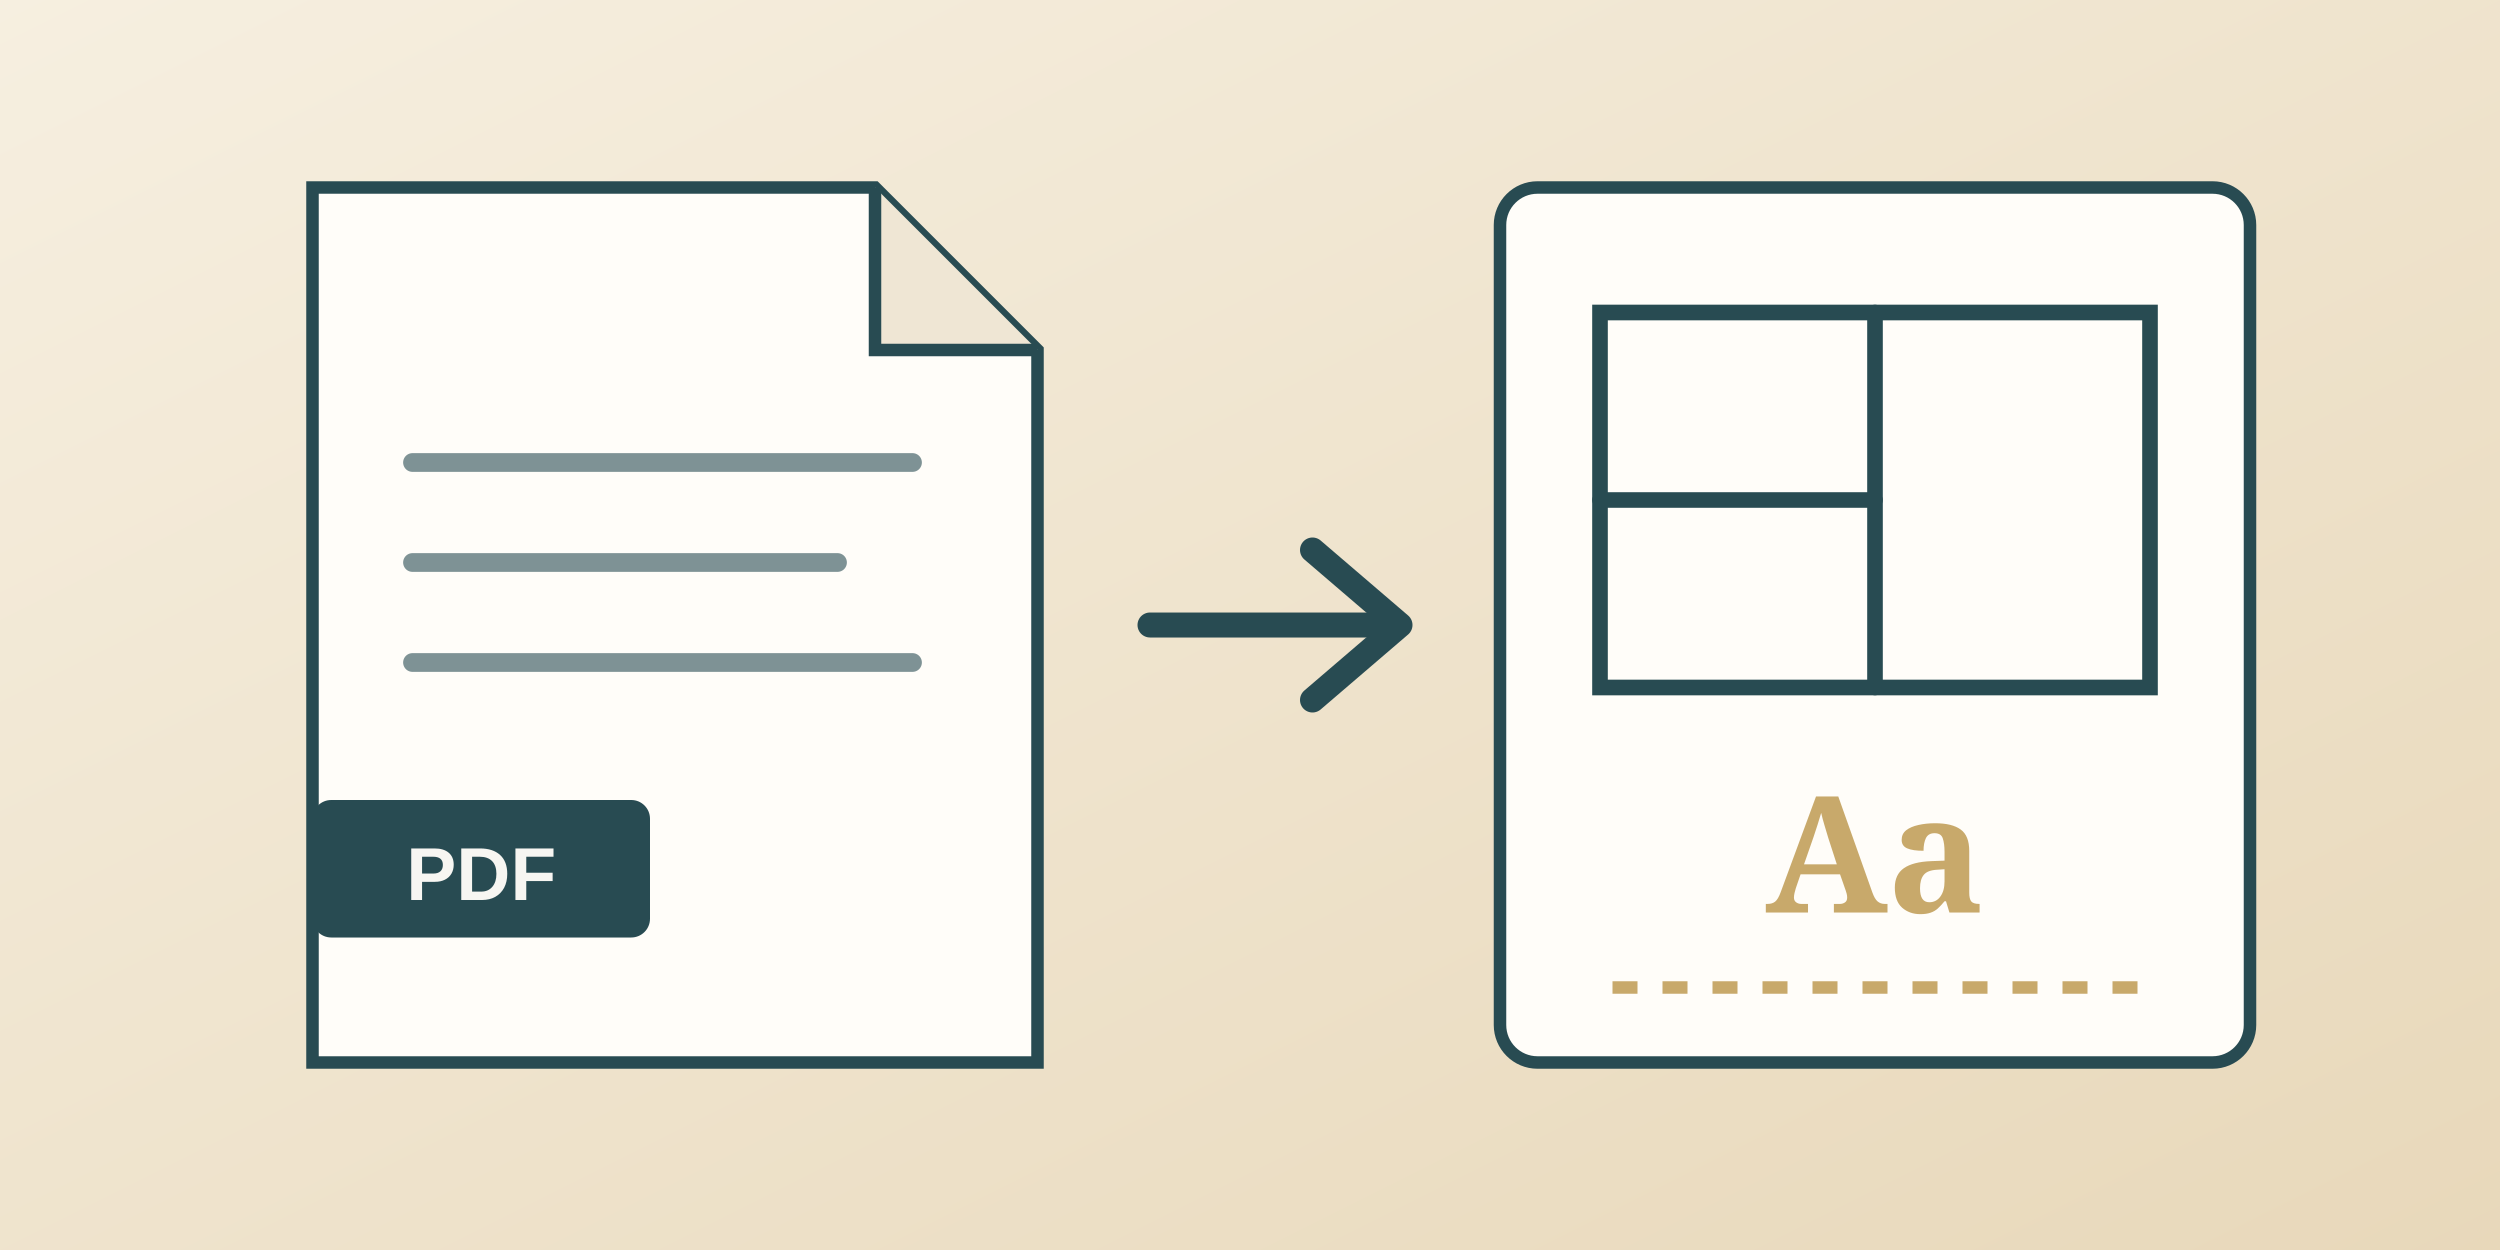
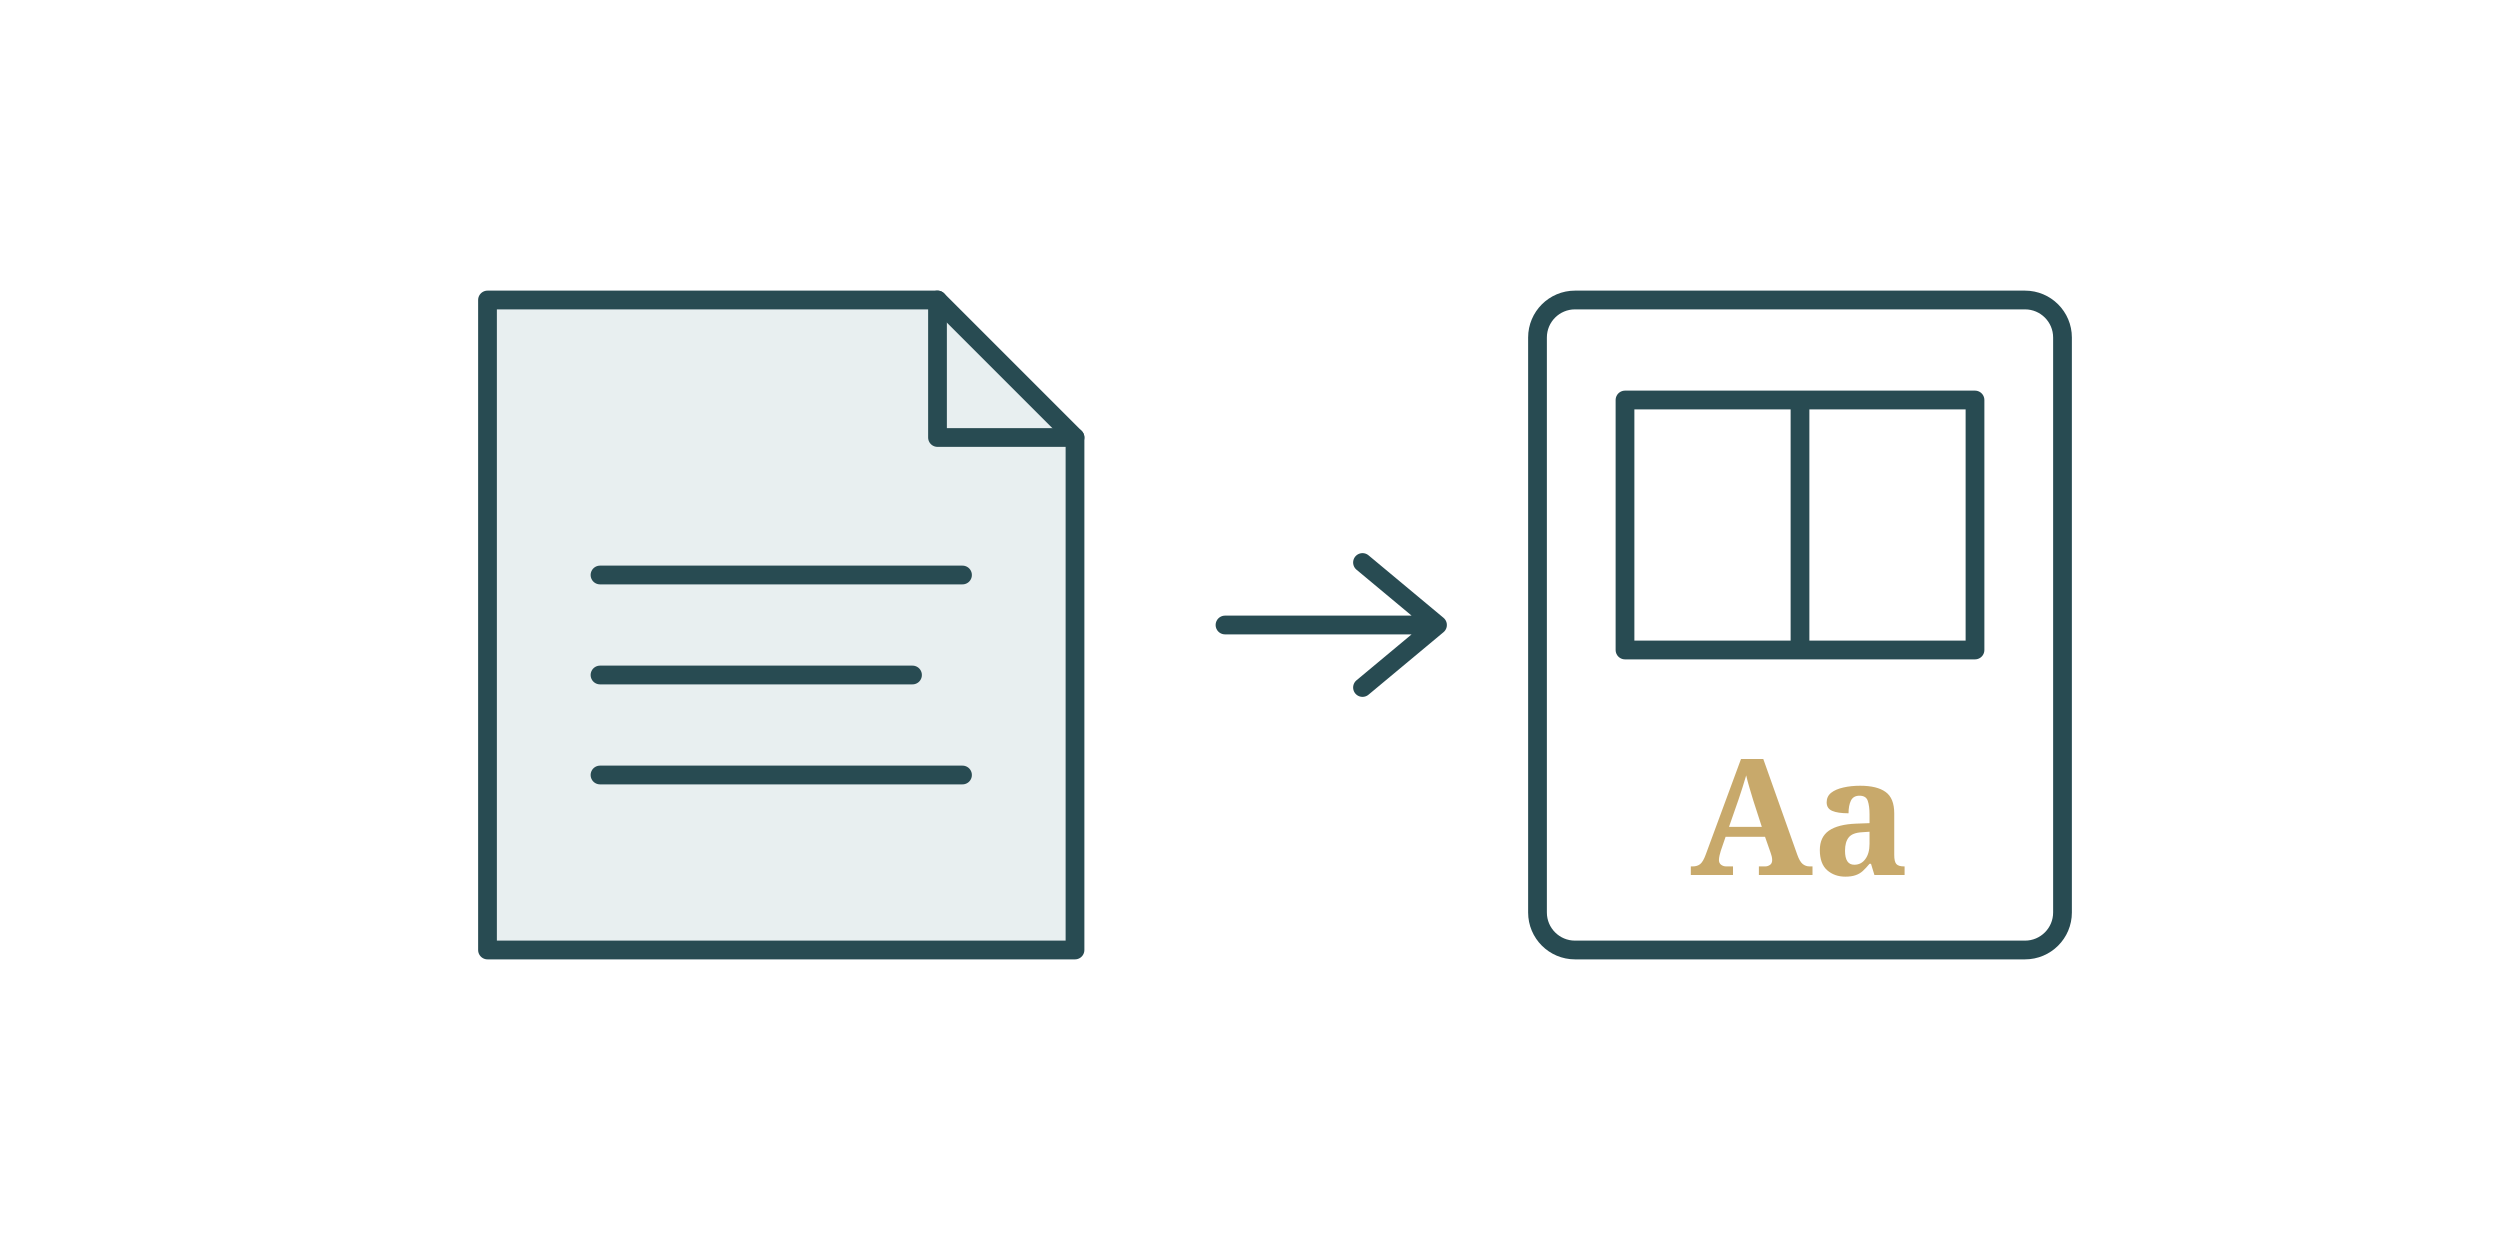
- <svg xmlns="http://www.w3.org/2000/svg" viewBox="0 0 400 200" role="img" aria-label="PDF page converted into a CAD drawing with text">
-   <defs>
-     <linearGradient id="bg" x1="0" y1="0" x2="1" y2="1">
-       <stop offset="0" stop-color="#f6efe0" />
-       <stop offset="1" stop-color="#e8d8ba" />
-     </linearGradient>
-   </defs>
-   <rect width="400" height="200" fill="url(#bg)" />
-   <path d="M50 30 H140 L166 56 V170 H50 Z" fill="#fffdf9" stroke="#284b52" stroke-width="2" />
-   <path d="M140 30 V56 H166" fill="#efe6d4" stroke="#284b52" stroke-width="2" />
-   <rect x="50" y="128" width="54" height="22" rx="3" fill="#284b52" />
-   <text x="77" y="144" font-family="Manrope, Arial, sans-serif" font-size="12" font-weight="800" fill="#f7f6f2" text-anchor="middle">PDF</text>
-   <g stroke="#284b52" stroke-width="3" stroke-linecap="round" opacity="0.6">
-     <path d="M66 74 H146" />
-     <path d="M66 90 H134" />
-     <path d="M66 106 H146" />
+ <svg xmlns="http://www.w3.org/2000/svg" viewBox="0 0 400 200" role="img" aria-label="PDF page converted into CAD text">
+   <rect width="400" height="200" fill="#ffffff" />
+   <g fill="none" stroke="#284b52" stroke-width="3" stroke-linecap="round" stroke-linejoin="round">
+     <path d="M78 48 H150 L172 70 V152 H78 Z" fill="#e8eff0" />
+     <path d="M150 48 V70 H172" />
+     <path d="M96 92 H154 M96 108 H146 M96 124 H154" />
+     <path d="M196 100 H228 M218 90 L230 100 L218 110" />
+     <rect x="246" y="48" width="84" height="104" rx="6" fill="#ffffff" />
+     <path d="M260 64 H316 V104 H260 Z M288 64 V104" />
+     <text x="288" y="140" font-family="Georgia, serif" font-size="26" font-weight="700" fill="#c8a96b" stroke="none" text-anchor="middle">Aa</text>
  </g>
-   <path d="M184 100 H222" stroke="#284b52" stroke-width="4" stroke-linecap="round" />
-   <path d="M210 88 L224 100 L210 112" fill="none" stroke="#284b52" stroke-width="4" stroke-linecap="round" stroke-linejoin="round" />
-   <rect x="240" y="30" width="120" height="140" rx="6" fill="#fffdf9" stroke="#284b52" stroke-width="2" />
-   <g fill="none" stroke="#284b52" stroke-width="2.5" stroke-linecap="round">
-     <path d="M256 50 H344 V110 H256 Z" />
-     <path d="M300 50 V110" />
-     <path d="M256 80 H300" />
-   </g>
-   <text x="300" y="146" font-family="Spectral, Georgia, serif" font-size="26" font-weight="700" fill="#c8a96b" text-anchor="middle">Aa</text>
-   <path d="M258 158 H342" stroke="#c8a96b" stroke-width="2" stroke-dasharray="4 4" />
</svg>
